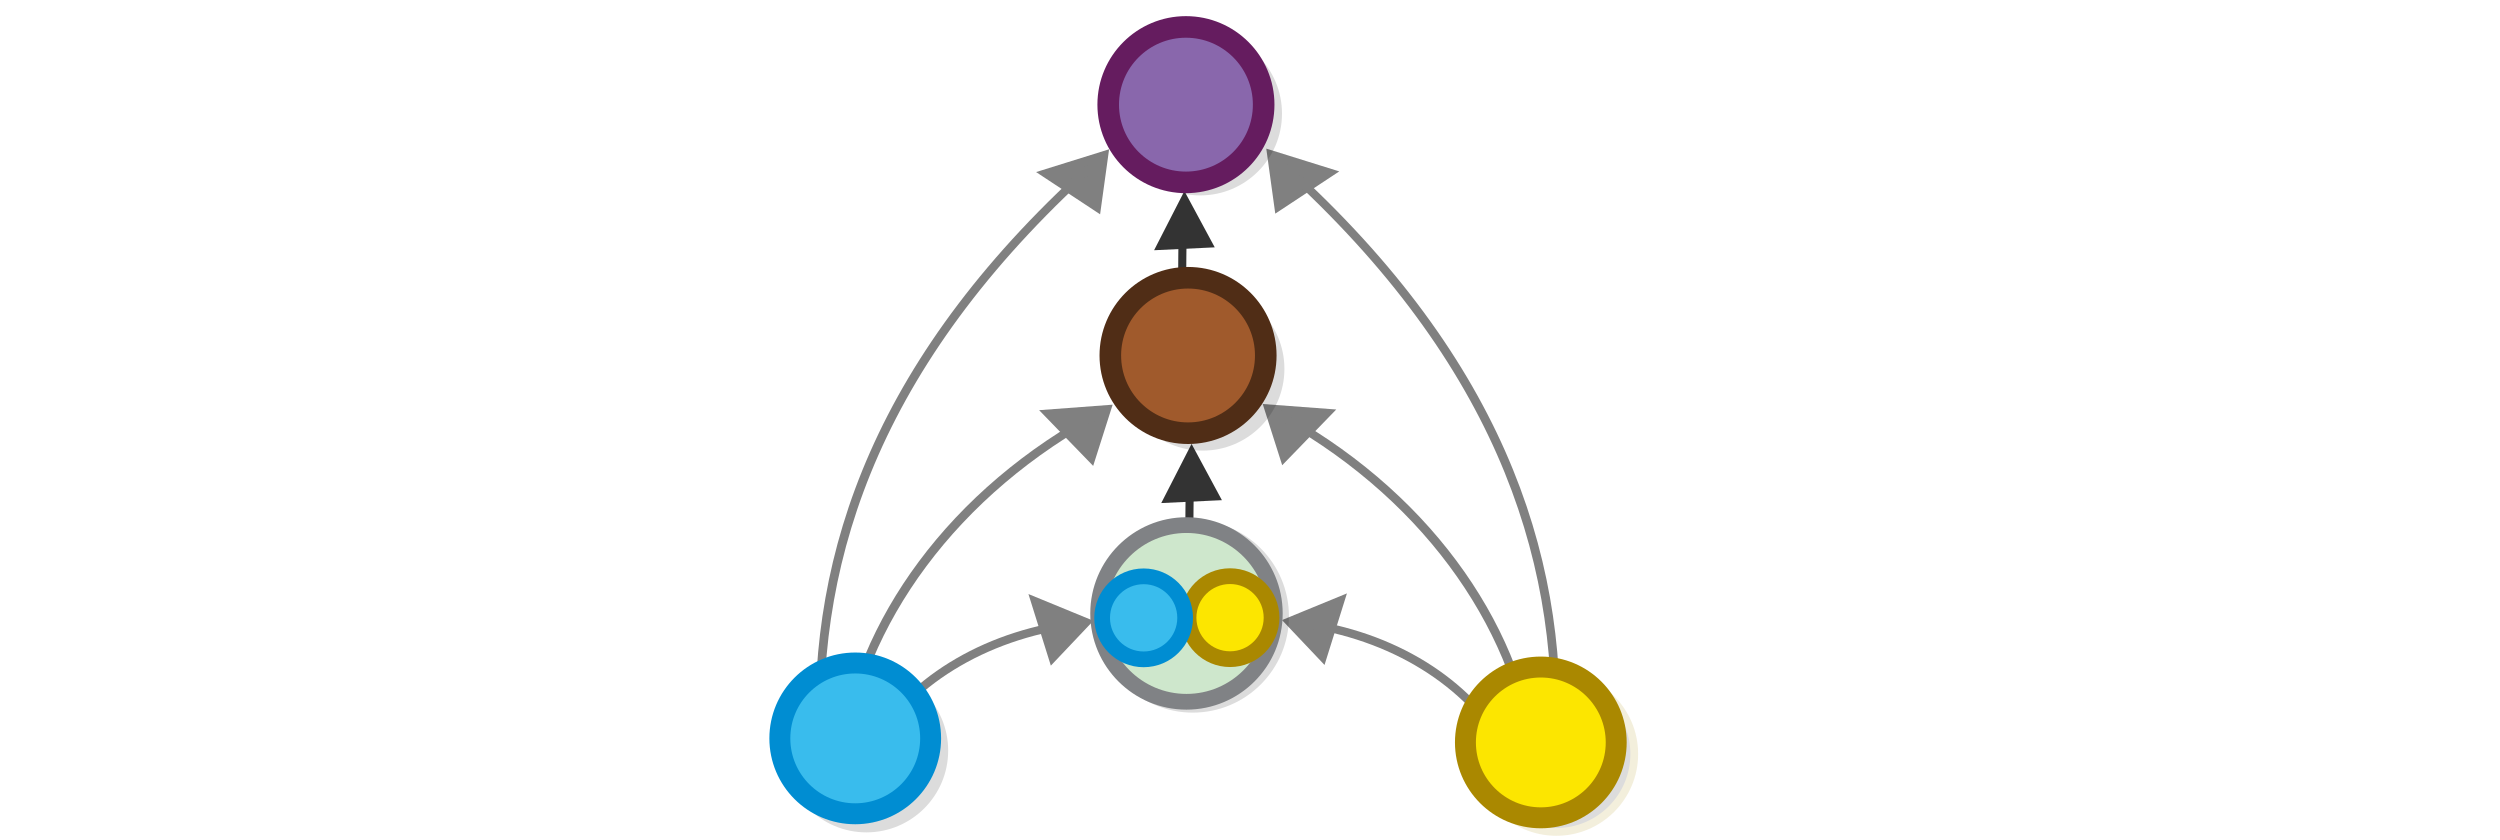
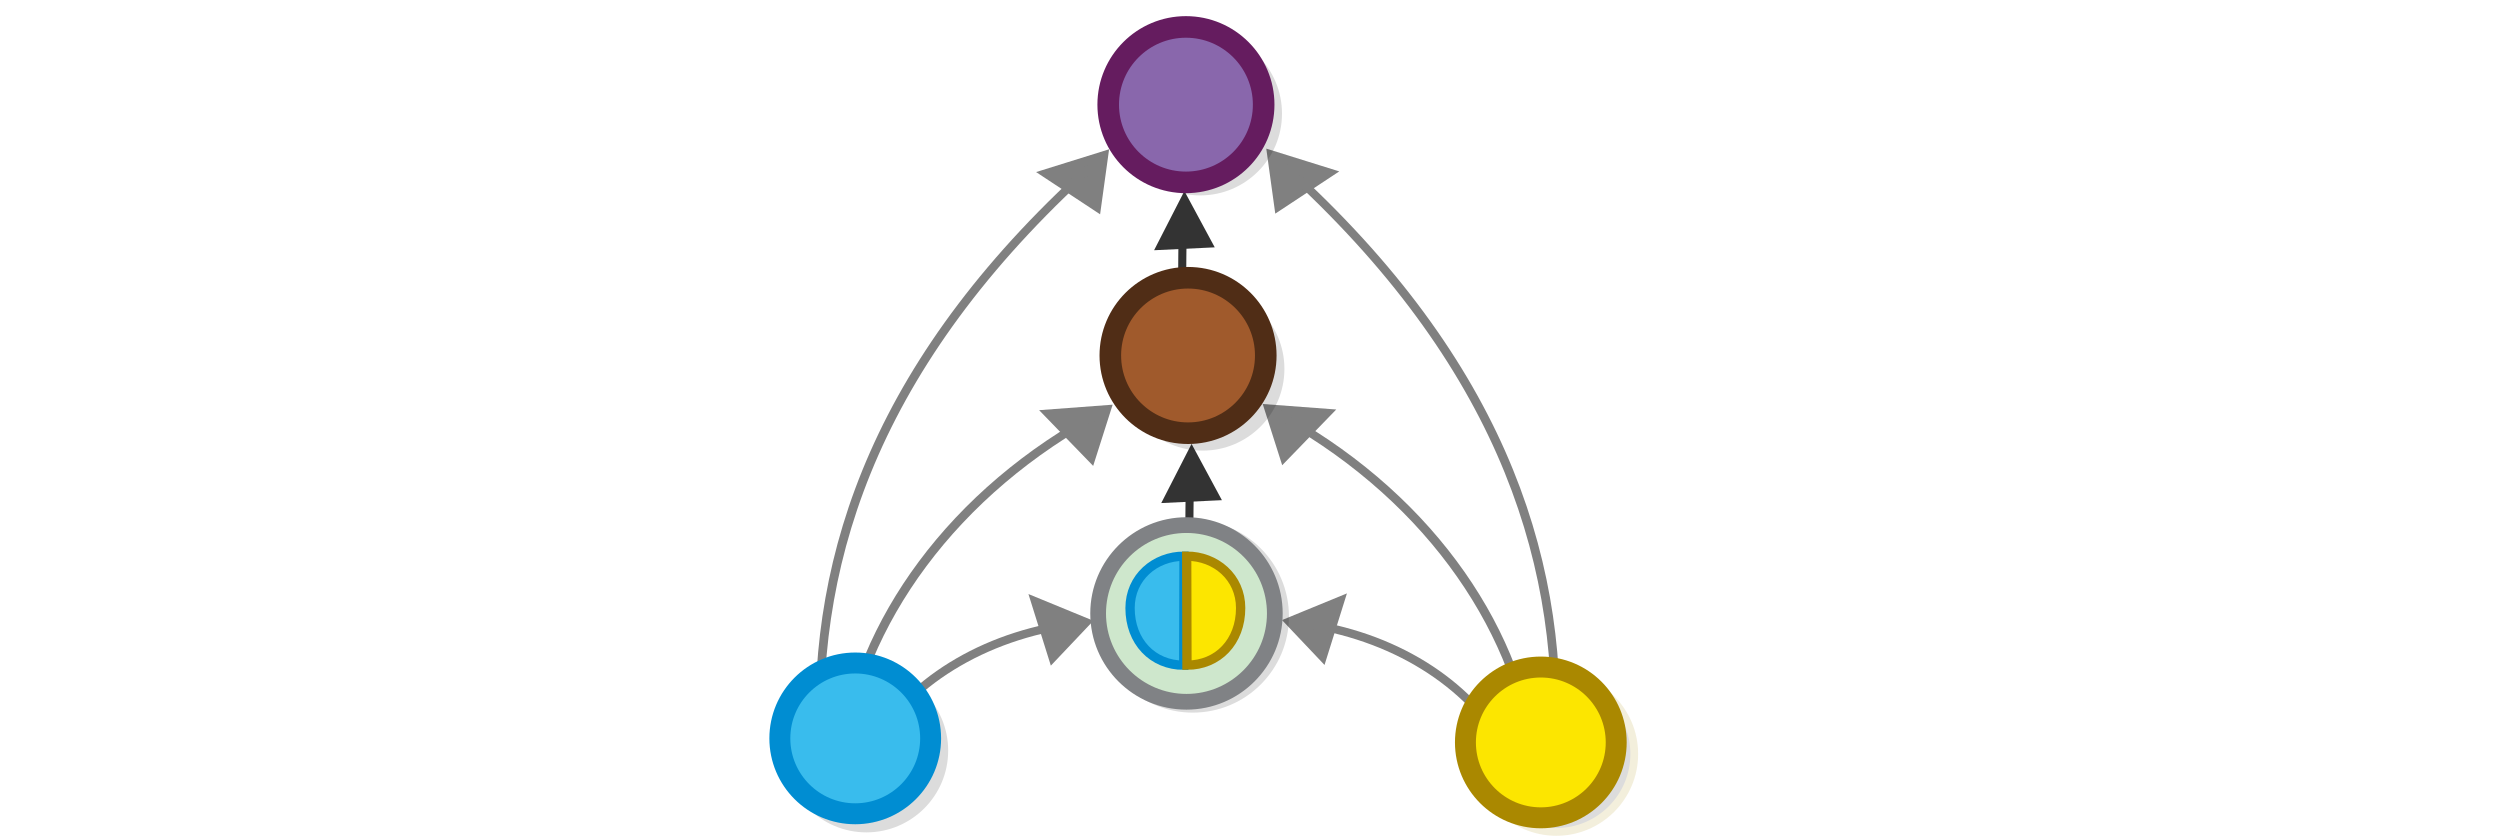
<svg xmlns="http://www.w3.org/2000/svg" viewBox="0 0 595.3 200" version="1.1" id="svg7627" width="595.3" height="200">
  <defs id="defs7631" />
  <g style="display:inline;fill:#dddddd;stroke:#808080;stroke-width:6.389;stroke-miterlimit:10;stroke-dasharray:none;stroke-opacity:1" id="g1482-7-0-7-1-1-7-3-5-2-8-4-0-1-6-7-4" transform="matrix(-0.1086798,-0.06275168,-0.1124874,0.1925414,309.3673,8.55023)">
    <g id="g25985-4-4-7-73-5-5" style="stroke:#808080;stroke-opacity:1" transform="translate(-10.18508,24.66739)">
      <path style="fill:#838383;fill-opacity:1;stroke:#808080;stroke-width:30.028;stroke-linecap:butt;stroke-linejoin:miter;stroke-dasharray:none;stroke-opacity:1" d="m -609.369,524.31 14.418,-35.426 36.643,26.903 z" id="path3233-5-4-8-4-4-1-3-8-2-6-3-2" />
      <path style="fill:none;stroke:#808080;stroke-width:9.112;stroke-opacity:1;paint-order:markers fill stroke" id="path1480-1-3-3-3-9-1-6-0-7-2-0-7-7-5-5-5" d="m -1000.833,520.831 c 130.904,-39.466 299.599,-40.161 461.261,-0.023" />
    </g>
  </g>
  <g style="display:inline;fill:#4d4d4d;stroke:#333333;stroke-width:6.389;stroke-miterlimit:10;stroke-dasharray:none;stroke-opacity:1" id="g1482-7-0-7-1-1-7-3-5-2-8-4-0-1-6-7-4-5" transform="matrix(-0.1086798,-0.06275168,-0.1124874,0.1925414,284.0482,52.54445)">
    <g id="g25985-4-4-7-73-5-5-6" style="fill:#4d4d4d;stroke:#333333;stroke-opacity:1" transform="matrix(0.3228168,-0.5077109,1.603028,0.3136087,-631.5582,-444.3211)">
      <path style="fill:#4d4d4d;fill-opacity:1;stroke:#333333;stroke-width:30.028;stroke-linecap:butt;stroke-linejoin:miter;stroke-dasharray:none;stroke-opacity:1" d="m -609.369,524.31 11.414,-26.609 39.648,18.086 z" id="path3233-5-4-8-4-4-1-3-8-2-6-3-2-29" />
      <path style="fill:#4d4d4d;stroke:#333333;stroke-width:9.112;stroke-opacity:1;paint-order:markers fill stroke" id="path1480-1-3-3-3-9-1-6-0-7-2-0-7-7-5-5-5-1" d="m -940.181,482.22 c 89.295,6.619 293.473,28.506 400.609,38.588" />
    </g>
  </g>
  <g style="display:inline;fill:#4d4d4d;stroke:#333333;stroke-width:6.389;stroke-miterlimit:10;stroke-dasharray:none;stroke-opacity:1" id="g1482-7-0-7-1-1-7-3-5-2-8-4-0-1-6-7-4-5-2" transform="matrix(-0.1086798,-0.06275168,-0.1124874,0.1925414,285.7541,112.7465)">
    <g id="g25985-4-4-7-73-5-5-6-7" style="fill:#4d4d4d;stroke:#333333;stroke-opacity:1" transform="matrix(0.3228168,-0.5077109,1.603028,0.3136087,-631.5582,-444.3211)">
      <path style="fill:#4d4d4d;fill-opacity:1;stroke:#333333;stroke-width:30.028;stroke-linecap:butt;stroke-linejoin:miter;stroke-dasharray:none;stroke-opacity:1" d="m -609.369,524.31 11.414,-26.609 39.648,18.086 z" id="path3233-5-4-8-4-4-1-3-8-2-6-3-2-29-0" />
      <path style="fill:#4d4d4d;stroke:#333333;stroke-width:9.112;stroke-opacity:1;paint-order:markers fill stroke" id="path1480-1-3-3-3-9-1-6-0-7-2-0-7-7-5-5-5-1-9" d="m -940.181,482.22 c 89.295,6.619 293.473,28.506 400.609,38.588" />
    </g>
  </g>
  <g style="display:inline;fill:#dddddd;stroke:#808080;stroke-width:6.389;stroke-miterlimit:10;stroke-dasharray:none;stroke-opacity:1" id="g1482-7-0-7-1-1-7-3-5-2-8-4-0-1-6-7-8-4" transform="matrix(-0.07369601,-0.1084574,-0.1946638,0.1256638,368.4971,-30.4238)">
    <g id="g25985-4-4-7-73-5-9-7" style="stroke:#808080;stroke-opacity:1" transform="translate(-10.18508,24.66739)">
      <path style="fill:#838383;fill-opacity:1;stroke:#808080;stroke-width:30.028;stroke-linecap:butt;stroke-linejoin:miter;stroke-dasharray:none;stroke-opacity:1" d="m -609.369,524.31 14.418,-35.426 36.643,26.903 z" id="path3233-5-4-8-4-4-1-3-8-2-6-3-7-4" />
      <path style="fill:none;stroke:#808080;stroke-width:9.112;stroke-opacity:1;paint-order:markers fill stroke" id="path1480-1-3-3-3-9-1-6-0-7-2-0-7-7-5-5-3-4" d="m -1322.925,497.487 c 218.705,-61.996 512.646,-58.68 783.353,23.32" />
    </g>
  </g>
  <g style="display:inline;fill:#dddddd;stroke:#808080;stroke-width:6.389;stroke-miterlimit:10;stroke-dasharray:none;stroke-opacity:1" id="g1482-7-0-7-1-1-7-3-5-2-8-4-0-1-6-7-8-1-3" transform="matrix(-0.0553349,-0.124389,-0.2175049,0.07807802,391.6426,-73.54851)">
    <g id="g25985-4-4-7-73-5-9-2-0" style="stroke:#808080;stroke-opacity:1" transform="translate(-10.18508,24.66739)">
      <path style="fill:#838383;fill-opacity:1;stroke:#808080;stroke-width:30.028;stroke-linecap:butt;stroke-linejoin:miter;stroke-dasharray:none;stroke-opacity:1" d="m -609.369,524.31 14.418,-35.426 36.643,26.903 z" id="path3233-5-4-8-4-4-1-3-8-2-6-3-7-9-7" />
      <path style="fill:none;stroke:#808080;stroke-width:9.112;stroke-opacity:1;paint-order:markers fill stroke" id="path1480-1-3-3-3-9-1-6-0-7-2-0-7-7-5-5-3-3-8" d="m -1671.653,501.273 c 308.188,-86.494 674.236,-107.918 1132.081,19.534" />
    </g>
  </g>
  <g style="display:inline;fill:#dddddd;stroke:#808080;stroke-width:6.389;stroke-miterlimit:10;stroke-dasharray:none;stroke-opacity:1" id="g1482-7-0-7-1-1-7-3-5-2-8-4-0-1-6-7-4-9" transform="matrix(0.1086798,-0.06275168,0.1124874,0.1925414,256.2552,8.71008)">
    <g id="g25985-4-4-7-73-5-5-1" style="stroke:#808080;stroke-opacity:1" transform="translate(-10.18508,24.66739)">
      <path style="fill:#838383;fill-opacity:1;stroke:#808080;stroke-width:30.028;stroke-linecap:butt;stroke-linejoin:miter;stroke-dasharray:none;stroke-opacity:1" d="m -609.369,524.31 14.418,-35.426 36.643,26.903 z" id="path3233-5-4-8-4-4-1-3-8-2-6-3-2-2" />
      <path style="fill:none;stroke:#808080;stroke-width:9.112;stroke-opacity:1;paint-order:markers fill stroke" id="path1480-1-3-3-3-9-1-6-0-7-2-0-7-7-5-5-5-7" d="m -1000.833,520.831 c 130.904,-39.466 299.599,-40.161 461.261,-0.023" />
    </g>
  </g>
  <g style="display:inline;fill:#dddddd;stroke:#808080;stroke-width:6.389;stroke-miterlimit:10;stroke-dasharray:none;stroke-opacity:1" id="g1482-7-0-7-1-1-7-3-5-2-8-4-0-1-6-7-8-4-0" transform="matrix(0.07369601,-0.1084574,0.1946638,0.1256638,197.1255,-30.26395)">
    <g id="g25985-4-4-7-73-5-9-7-9" style="stroke:#808080;stroke-opacity:1" transform="translate(-10.18508,24.66739)">
      <path style="fill:#838383;fill-opacity:1;stroke:#808080;stroke-width:30.028;stroke-linecap:butt;stroke-linejoin:miter;stroke-dasharray:none;stroke-opacity:1" d="m -609.369,524.31 14.418,-35.426 36.643,26.903 z" id="path3233-5-4-8-4-4-1-3-8-2-6-3-7-4-3" />
      <path style="fill:none;stroke:#808080;stroke-width:9.112;stroke-opacity:1;paint-order:markers fill stroke" id="path1480-1-3-3-3-9-1-6-0-7-2-0-7-7-5-5-3-4-6" d="m -1322.925,497.487 c 218.705,-61.996 512.646,-58.68 783.353,23.32" />
    </g>
  </g>
  <g style="display:inline;fill:#dddddd;stroke:#808080;stroke-width:6.389;stroke-miterlimit:10;stroke-dasharray:none;stroke-opacity:1" id="g1482-7-0-7-1-1-7-3-5-2-8-4-0-1-6-7-8-1-3-0" transform="matrix(0.0553349,-0.124389,0.2175049,0.07807802,173.98,-73.38866)">
    <g id="g25985-4-4-7-73-5-9-2-0-6" style="stroke:#808080;stroke-opacity:1" transform="translate(-10.18508,24.66739)">
      <path style="fill:#838383;fill-opacity:1;stroke:#808080;stroke-width:30.028;stroke-linecap:butt;stroke-linejoin:miter;stroke-dasharray:none;stroke-opacity:1" d="m -609.369,524.31 14.418,-35.426 36.643,26.903 z" id="path3233-5-4-8-4-4-1-3-8-2-6-3-7-9-7-2" />
      <path style="fill:none;stroke:#808080;stroke-width:9.112;stroke-opacity:1;paint-order:markers fill stroke" id="path1480-1-3-3-3-9-1-6-0-7-2-0-7-7-5-5-3-3-8-6" d="m -1671.653,501.273 c 308.188,-86.494 674.236,-107.918 1132.081,19.534" />
    </g>
  </g>
  <g id="g5945" transform="matrix(0.4510094,0,0,0.4510094,146.8145,70.64648)" style="stroke-width:8.306;stroke-dasharray:none">
    <circle r="46.642" cy="-168.809" cx="304.205" stroke-miterlimit="10" opacity="0.14" stroke="#000000" stroke-width="4.842" id="circle6116" transform="scale(1,-1)" style="stroke-width:8.306;stroke-dasharray:none" />
    <circle r="46.642" cy="-167.238" cx="300.903" stroke-miterlimit="10" fill="#cee7cc" stroke="#808285" stroke-width="4.842" id="circle6118" transform="scale(1,-1)" style="stroke-width:8.306;stroke-dasharray:none" />
-     <circle fill="#fce600" stroke="#ffdd00" stroke-width="6.088" stroke-miterlimit="10" cx="323.902" cy="169.469" id="circle85875-6" r="21.916" style="stroke:#aa8800;stroke-width:8.306;stroke-dasharray:none" />
-     <circle fill="#39bced" stroke="#008dd2" stroke-width="6.088" stroke-miterlimit="10" cx="278.285" cy="169.558" r="21.916" id="circle85877-2" style="stroke-width:8.306;stroke-dasharray:none" />
+     <g transform="matrix(2.108104,0,0,2.108104,-294.1037,-218.3874)" id="g7593">
+       <path id="path3058-1" d="m 281.562,195.892 c -7.767,0 -13.445,-5.873 -13.445,-14.313 0,-7.707 6.237,-12.992 13.514,-12.992 0,4.625 -0.069,27.305 -0.069,27.305 z" style="fill:#39bced;fill-opacity:1;stroke:#008dd2;stroke-width:2.332;stroke-linecap:butt;stroke-linejoin:miter;stroke-dasharray:none;stroke-opacity:1" />
+       <path id="path3958-8" style="fill:#fce600;fill-opacity:1;stroke:#aa8800;stroke-width:2.332;stroke-linecap:butt;stroke-linejoin:miter;stroke-dasharray:none;stroke-opacity:1" d="m 282.369,195.881 c 7.767,0 13.445,-5.873 13.445,-14.313 0,-7.707 -6.237,-12.992 -13.514,-12.992 0,4.625 0.069,27.305 0.069,27.305 z" />
+     </g>
  </g>
  <circle cy="-87.828" cx="286.37" stroke-miterlimit="10" opacity="0.14" stroke="#000000" stroke-width="1.849" id="circle6124-9" r="18.55" transform="scale(1,-1)" />
  <circle fill="#8967ac" stroke="#651c5f" stroke-width="5.141" stroke-miterlimit="10" cx="282.897" cy="84.646" id="circle85883-6" style="fill:#a05a2c;stroke:#502d16" r="18.508" />
  <g id="g1111" transform="matrix(0.9503037,0,0,0.9503037,-47.61077,-575.4625)">
    <circle cy="-634.029" cx="350.841" stroke-miterlimit="10" opacity="0.14" stroke="#000000" stroke-width="1.946" id="circle6124-2" transform="scale(1,-1)" r="19.52" />
    <circle fill="#8967ac" stroke="#651c5f" stroke-width="5.41" stroke-miterlimit="10" cx="347.263" cy="631.78" id="circle85883" r="19.476" />
  </g>
  <g id="g5935" transform="matrix(0.456233,0,0,0.456233,283.4863,141.3337)" style="stroke:#aa8800">
    <circle r="40.659" cy="-83.752" cx="190.941" stroke-miterlimit="10" opacity="0.14" stroke="#000000" stroke-width="4.052" id="circle6124-3" transform="scale(1,-1)" style="stroke:#aa8800" />
    <circle fill="#fce600" stroke="#ffdd00" stroke-width="10.93" stroke-miterlimit="10" cx="182.831" cy="77.709" id="circle85875" r="39.348" style="stroke:#aa8800" />
  </g>
  <g id="g5939" transform="matrix(0.456233,0,0,0.456233,9.168664,139.715)">
    <circle r="40.659" cy="-85.519" cx="432.093" stroke-miterlimit="10" opacity="0.14" stroke="#000000" stroke-width="4.052" id="circle6124" transform="scale(1,-1)" />
    <circle fill="#39bced" stroke="#008dd2" stroke-width="10.93" stroke-miterlimit="10" cx="426.273" cy="79.148" id="circle85877" r="39.348" />
  </g>
</svg>
